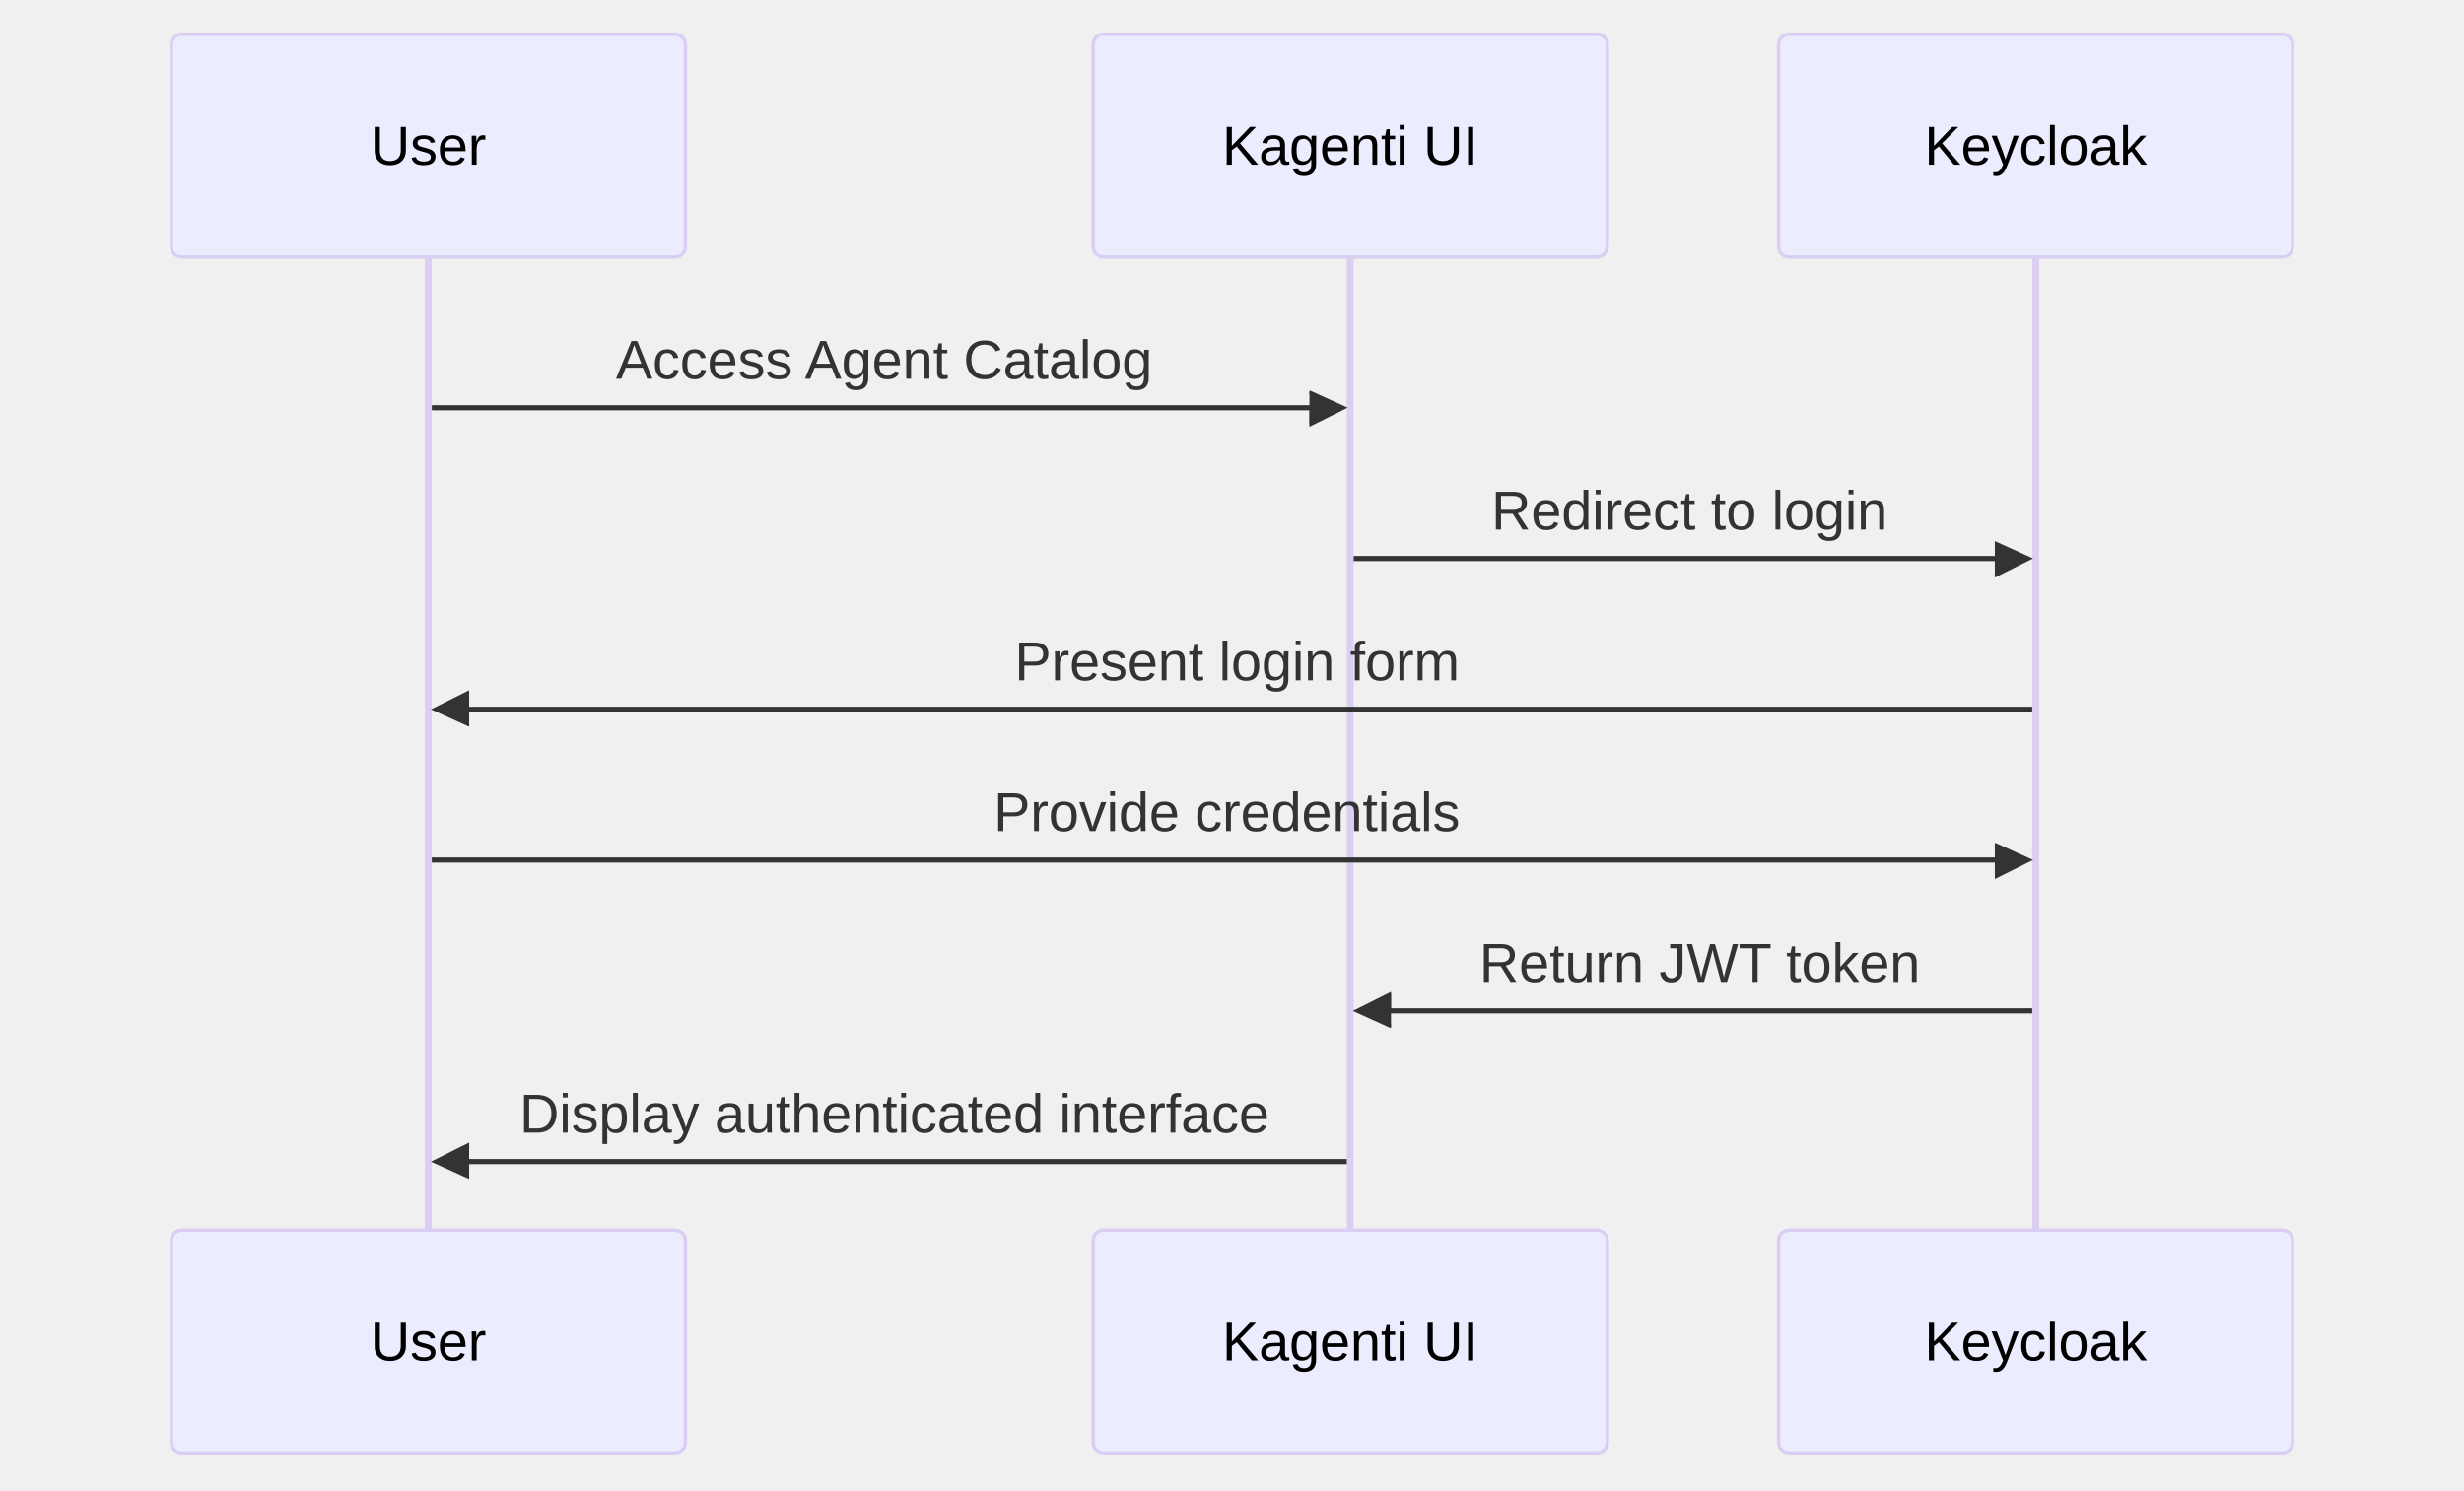
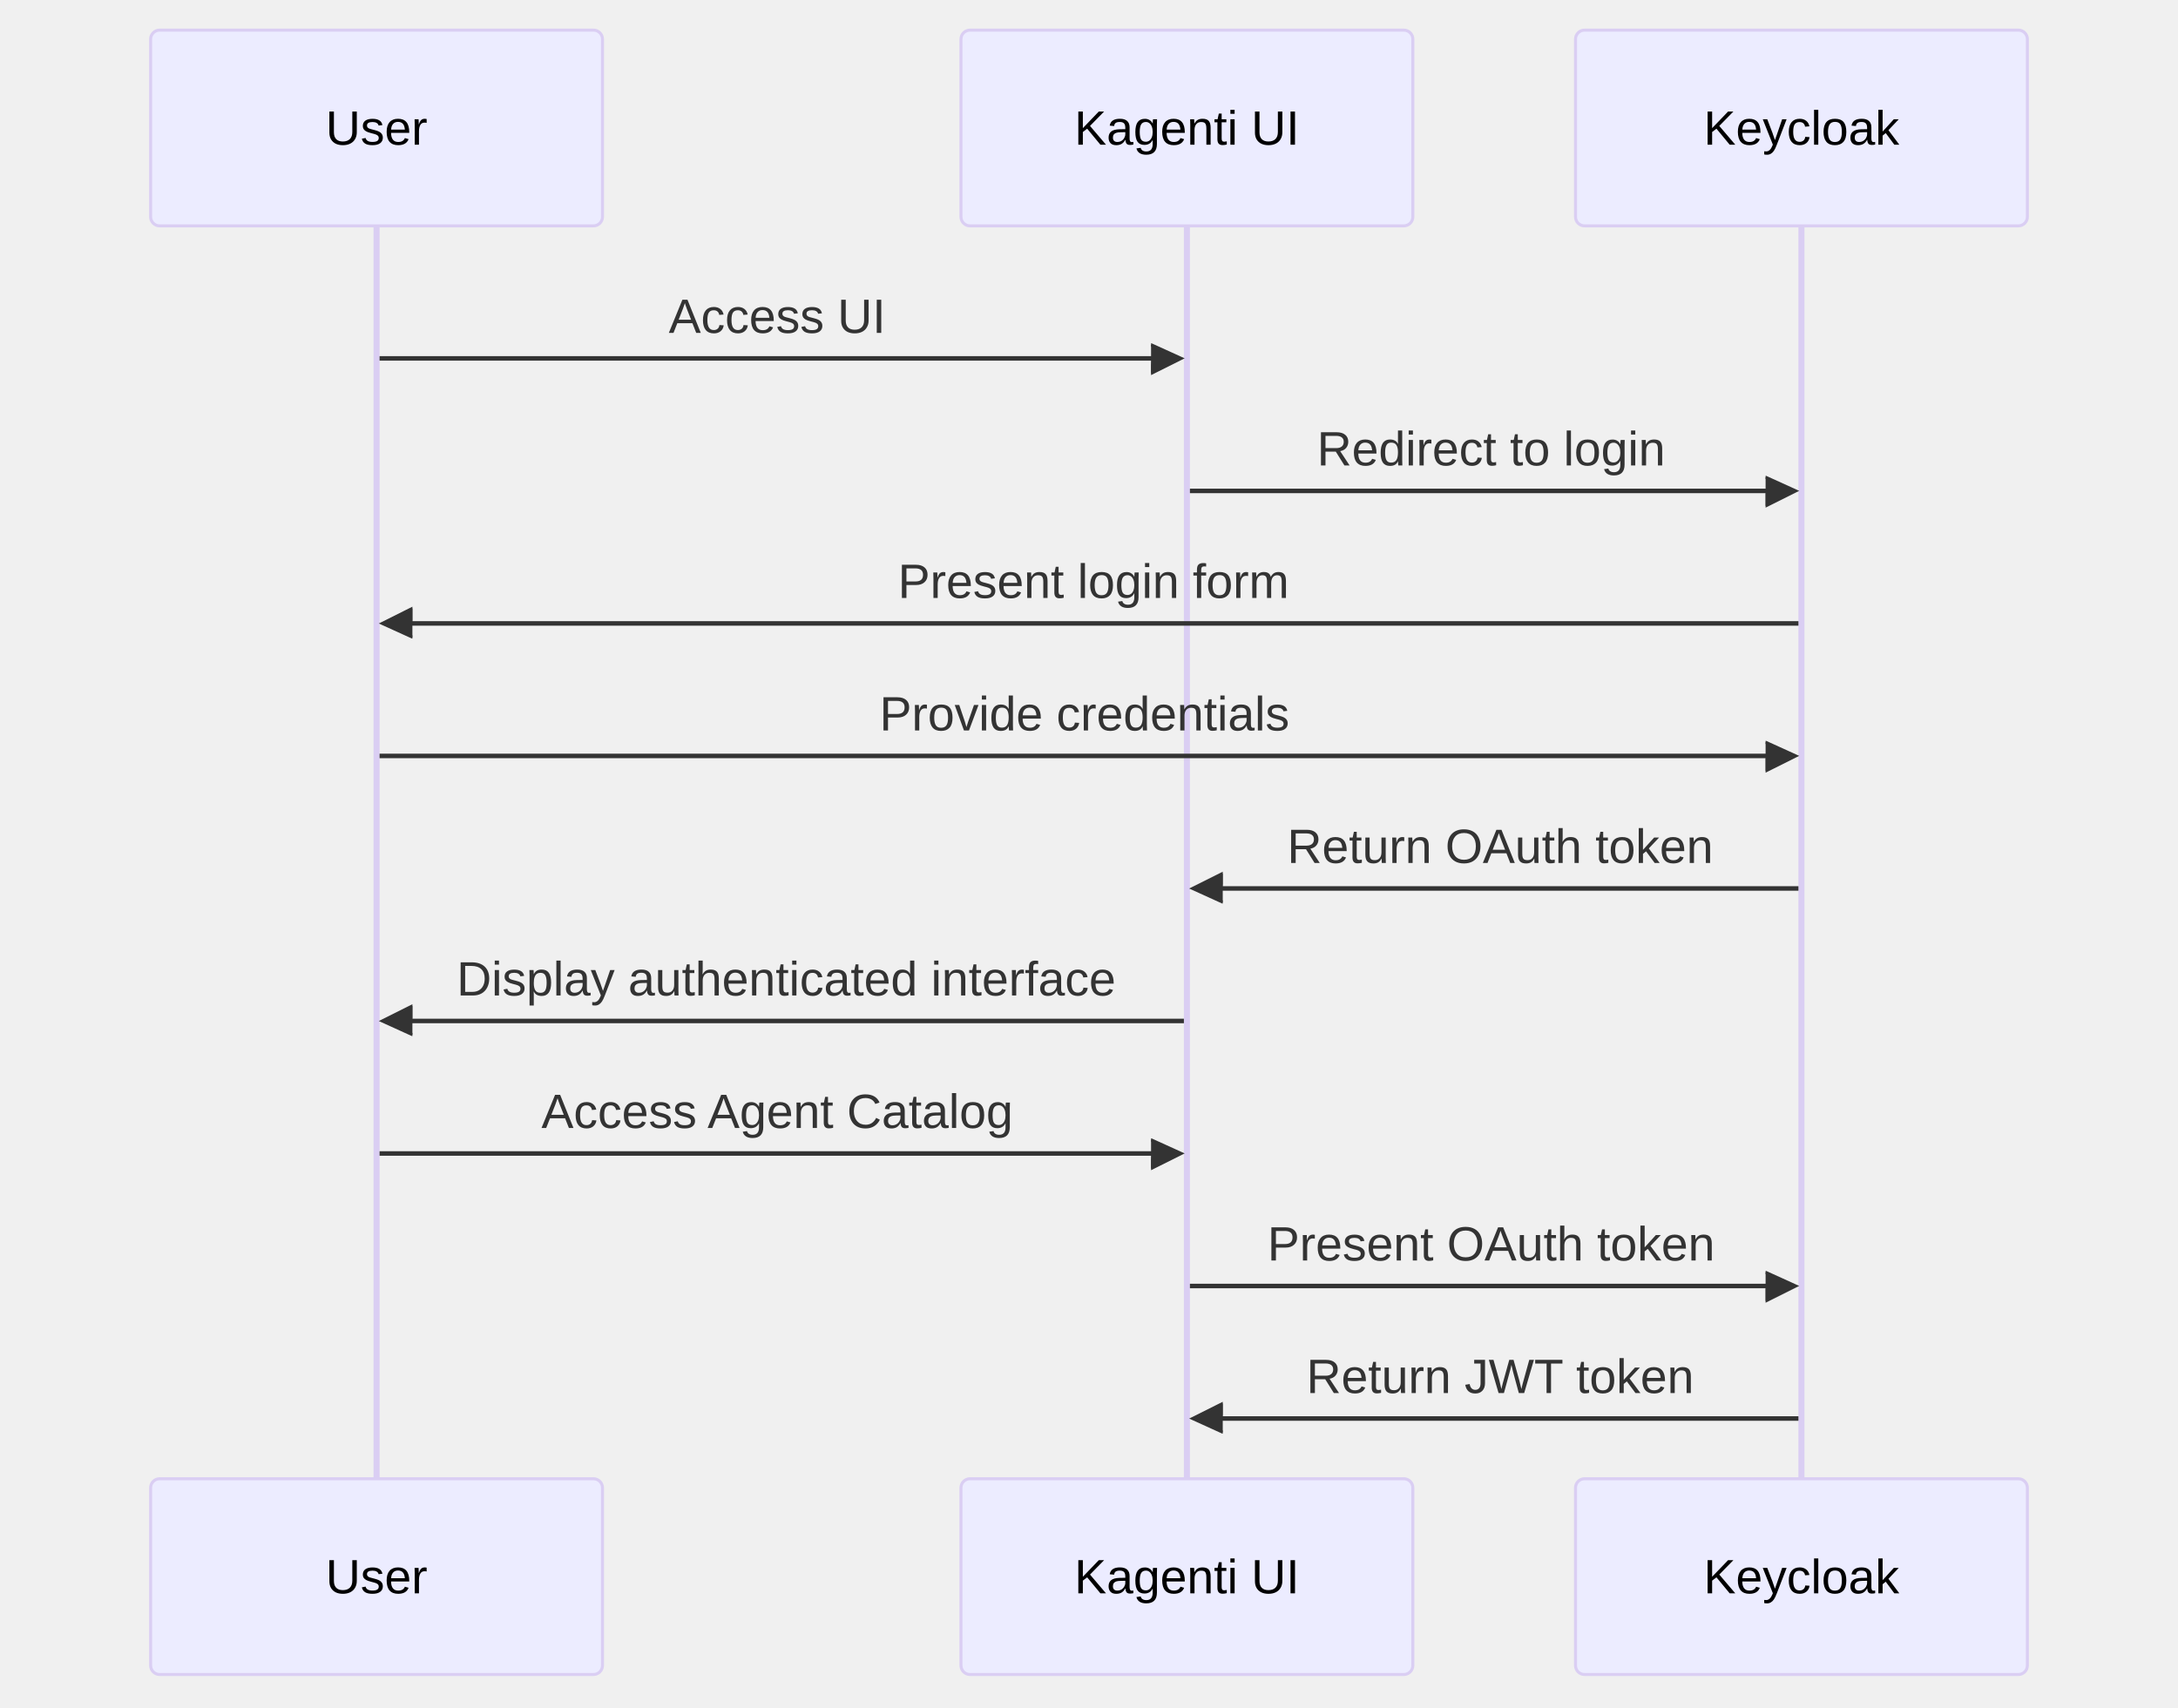
- <svg xmlns="http://www.w3.org/2000/svg" id="my-svg" width="100%" style="max-width: 719px; background-color: white;" viewBox="-50 -10 719 435" role="graphics-document document" aria-roledescription="sequence">
+ <svg xmlns="http://www.w3.org/2000/svg" id="my-svg" width="100%" style="max-width: 723px; background-color: white;" viewBox="-50 -10 723 567" role="graphics-document document" aria-roledescription="sequence">
  <g>
-     <rect x="469" y="349" fill="#eaeaea" stroke="#666" width="150" height="65" name="KC" rx="3" ry="3" class="actor actor-bottom" />
-     <text x="544" y="381.5" dominant-baseline="central" alignment-baseline="central" class="actor actor-box" style="text-anchor: middle; font-size: 16px; font-weight: 400;">
-       <tspan x="544" dy="0">Keycloak</tspan>
+     <rect x="473" y="481" fill="#eaeaea" stroke="#666" width="150" height="65" name="KC" rx="3" ry="3" class="actor actor-bottom" />
+     <text x="548" y="513.5" dominant-baseline="central" alignment-baseline="central" class="actor actor-box" style="text-anchor: middle; font-size: 16px; font-weight: 400;">
+       <tspan x="548" dy="0">Keycloak</tspan>
    </text>
  </g>
  <g>
-     <rect x="269" y="349" fill="#eaeaea" stroke="#666" width="150" height="65" name="UI" rx="3" ry="3" class="actor actor-bottom" />
-     <text x="344" y="381.5" dominant-baseline="central" alignment-baseline="central" class="actor actor-box" style="text-anchor: middle; font-size: 16px; font-weight: 400;">
+     <rect x="269" y="481" fill="#eaeaea" stroke="#666" width="150" height="65" name="UI" rx="3" ry="3" class="actor actor-bottom" />
+     <text x="344" y="513.5" dominant-baseline="central" alignment-baseline="central" class="actor actor-box" style="text-anchor: middle; font-size: 16px; font-weight: 400;">
      <tspan x="344" dy="0">Kagenti UI</tspan>
    </text>
  </g>
  <g>
-     <rect x="0" y="349" fill="#eaeaea" stroke="#666" width="150" height="65" name="User" rx="3" ry="3" class="actor actor-bottom" />
-     <text x="75" y="381.5" dominant-baseline="central" alignment-baseline="central" class="actor actor-box" style="text-anchor: middle; font-size: 16px; font-weight: 400;">
+     <rect x="0" y="481" fill="#eaeaea" stroke="#666" width="150" height="65" name="User" rx="3" ry="3" class="actor actor-bottom" />
+     <text x="75" y="513.5" dominant-baseline="central" alignment-baseline="central" class="actor actor-box" style="text-anchor: middle; font-size: 16px; font-weight: 400;">
      <tspan x="75" dy="0">User</tspan>
    </text>
  </g>
  <g>
-     <line id="actor2" x1="544" y1="65" x2="544" y2="349" class="actor-line 200" stroke-width="0.5px" stroke="#999" name="KC" />
+     <line id="actor2" x1="548" y1="65" x2="548" y2="481" class="actor-line 200" stroke-width="0.5px" stroke="#999" name="KC" />
    <g id="root-2">
-       <rect x="469" y="0" fill="#eaeaea" stroke="#666" width="150" height="65" name="KC" rx="3" ry="3" class="actor actor-top" />
-       <text x="544" y="32.5" dominant-baseline="central" alignment-baseline="central" class="actor actor-box" style="text-anchor: middle; font-size: 16px; font-weight: 400;">
-         <tspan x="544" dy="0">Keycloak</tspan>
+       <rect x="473" y="0" fill="#eaeaea" stroke="#666" width="150" height="65" name="KC" rx="3" ry="3" class="actor actor-top" />
+       <text x="548" y="32.5" dominant-baseline="central" alignment-baseline="central" class="actor actor-box" style="text-anchor: middle; font-size: 16px; font-weight: 400;">
+         <tspan x="548" dy="0">Keycloak</tspan>
      </text>
    </g>
  </g>
  <g>
-     <line id="actor1" x1="344" y1="65" x2="344" y2="349" class="actor-line 200" stroke-width="0.5px" stroke="#999" name="UI" />
+     <line id="actor1" x1="344" y1="65" x2="344" y2="481" class="actor-line 200" stroke-width="0.5px" stroke="#999" name="UI" />
    <g id="root-1">
      <rect x="269" y="0" fill="#eaeaea" stroke="#666" width="150" height="65" name="UI" rx="3" ry="3" class="actor actor-top" />
      <text x="344" y="32.5" dominant-baseline="central" alignment-baseline="central" class="actor actor-box" style="text-anchor: middle; font-size: 16px; font-weight: 400;">
        <tspan x="344" dy="0">Kagenti UI</tspan>
      </text>
    </g>
  </g>
  <g>
-     <line id="actor0" x1="75" y1="65" x2="75" y2="349" class="actor-line 200" stroke-width="0.5px" stroke="#999" name="User" />
+     <line id="actor0" x1="75" y1="65" x2="75" y2="481" class="actor-line 200" stroke-width="0.5px" stroke="#999" name="User" />
    <g id="root-0">
      <rect x="0" y="0" fill="#eaeaea" stroke="#666" width="150" height="65" name="User" rx="3" ry="3" class="actor actor-top" />
      <text x="75" y="32.5" dominant-baseline="central" alignment-baseline="central" class="actor actor-box" style="text-anchor: middle; font-size: 16px; font-weight: 400;">
        <tspan x="75" dy="0">User</tspan>
      </text>
    </g>
  </g>
  <style>#my-svg{font-family:"trebuchet ms",verdana,arial,sans-serif;font-size:16px;fill:#333;}@keyframes edge-animation-frame{from{stroke-dashoffset:0;}}@keyframes dash{to{stroke-dashoffset:0;}}#my-svg .edge-animation-slow{stroke-dasharray:9,5!important;stroke-dashoffset:900;animation:dash 50s linear infinite;stroke-linecap:round;}#my-svg .edge-animation-fast{stroke-dasharray:9,5!important;stroke-dashoffset:900;animation:dash 20s linear infinite;stroke-linecap:round;}#my-svg .error-icon{fill:#552222;}#my-svg .error-text{fill:#552222;stroke:#552222;}#my-svg .edge-thickness-normal{stroke-width:1px;}#my-svg .edge-thickness-thick{stroke-width:3.5px;}#my-svg .edge-pattern-solid{stroke-dasharray:0;}#my-svg .edge-thickness-invisible{stroke-width:0;fill:none;}#my-svg .edge-pattern-dashed{stroke-dasharray:3;}#my-svg .edge-pattern-dotted{stroke-dasharray:2;}#my-svg .marker{fill:#333333;stroke:#333333;}#my-svg .marker.cross{stroke:#333333;}#my-svg svg{font-family:"trebuchet ms",verdana,arial,sans-serif;font-size:16px;}#my-svg p{margin:0;}#my-svg .actor{stroke:hsl(259.626, 59.777%, 87.902%);fill:#ECECFF;}#my-svg text.actor&gt;tspan{fill:black;stroke:none;}#my-svg .actor-line{stroke:hsl(259.626, 59.777%, 87.902%);}#my-svg .innerArc{stroke-width:1.5;stroke-dasharray:none;}#my-svg .messageLine0{stroke-width:1.5;stroke-dasharray:none;stroke:#333;}#my-svg .messageLine1{stroke-width:1.5;stroke-dasharray:2,2;stroke:#333;}#my-svg #arrowhead path{fill:#333;stroke:#333;}#my-svg .sequenceNumber{fill:white;}#my-svg #sequencenumber{fill:#333;}#my-svg #crosshead path{fill:#333;stroke:#333;}#my-svg .messageText{fill:#333;stroke:none;}#my-svg .labelBox{stroke:hsl(259.626, 59.777%, 87.902%);fill:#ECECFF;}#my-svg .labelText,#my-svg .labelText&gt;tspan{fill:black;stroke:none;}#my-svg .loopText,#my-svg .loopText&gt;tspan{fill:black;stroke:none;}#my-svg .loopLine{stroke-width:2px;stroke-dasharray:2,2;stroke:hsl(259.626, 59.777%, 87.902%);fill:hsl(259.626, 59.777%, 87.902%);}#my-svg .note{stroke:#aaaa33;fill:#fff5ad;}#my-svg .noteText,#my-svg .noteText&gt;tspan{fill:black;stroke:none;}#my-svg .activation0{fill:#f4f4f4;stroke:#666;}#my-svg .activation1{fill:#f4f4f4;stroke:#666;}#my-svg .activation2{fill:#f4f4f4;stroke:#666;}#my-svg .actorPopupMenu{position:absolute;}#my-svg .actorPopupMenuPanel{position:absolute;fill:#ECECFF;box-shadow:0px 8px 16px 0px rgba(0,0,0,0.2);filter:drop-shadow(3px 5px 2px rgb(0 0 0 / 0.4));}#my-svg .actor-man line{stroke:hsl(259.626, 59.777%, 87.902%);fill:#ECECFF;}#my-svg .actor-man circle,#my-svg line{stroke:hsl(259.626, 59.777%, 87.902%);fill:#ECECFF;stroke-width:2px;}#my-svg :root{--mermaid-font-family:"trebuchet ms",verdana,arial,sans-serif;}</style>
  <g />
  <defs>
    <symbol id="computer" width="24" height="24">
      <path transform="scale(.5)" d="M2 2v13h20v-13h-20zm18 11h-16v-9h16v9zm-10.228 6l.466-1h3.524l.467 1h-4.457zm14.228 3h-24l2-6h2.104l-1.33 4h18.45l-1.297-4h2.073l2 6zm-5-10h-14v-7h14v7z" />
    </symbol>
  </defs>
  <defs>
    <symbol id="database" fill-rule="evenodd" clip-rule="evenodd">
      <path transform="scale(.5)" d="M12.258.001l.256.004.255.005.253.008.251.01.249.012.247.015.246.016.242.019.241.02.239.023.236.024.233.027.231.028.229.031.225.032.223.034.22.036.217.038.214.04.211.041.208.043.205.045.201.046.198.048.194.05.191.051.187.053.183.054.18.056.175.057.172.059.168.06.163.061.16.063.155.064.15.066.074.033.073.033.071.034.07.034.069.035.068.035.067.035.066.035.064.036.064.036.062.036.06.036.06.037.058.037.058.037.055.038.055.038.053.038.052.038.051.039.05.039.048.039.047.039.045.04.044.04.043.04.041.04.04.041.039.041.037.041.036.041.034.041.033.042.032.042.03.042.029.042.027.042.026.043.024.043.023.043.021.043.02.043.018.044.017.043.015.044.013.044.012.044.011.045.009.044.007.045.006.045.004.045.002.045.001.045v17l-.001.045-.002.045-.004.045-.006.045-.007.045-.009.044-.011.045-.012.044-.013.044-.015.044-.017.043-.018.044-.02.043-.021.043-.023.043-.024.043-.026.043-.027.042-.029.042-.03.042-.032.042-.033.042-.034.041-.036.041-.037.041-.039.041-.04.041-.041.04-.043.04-.044.04-.045.04-.047.039-.048.039-.05.039-.051.039-.052.038-.053.038-.055.038-.055.038-.058.037-.058.037-.06.037-.06.036-.062.036-.064.036-.064.036-.066.035-.067.035-.068.035-.069.035-.07.034-.071.034-.073.033-.074.033-.15.066-.155.064-.16.063-.163.061-.168.06-.172.059-.175.057-.18.056-.183.054-.187.053-.191.051-.194.05-.198.048-.201.046-.205.045-.208.043-.211.041-.214.04-.217.038-.22.036-.223.034-.225.032-.229.031-.231.028-.233.027-.236.024-.239.023-.241.02-.242.019-.246.016-.247.015-.249.012-.251.01-.253.008-.255.005-.256.004-.258.001-.258-.001-.256-.004-.255-.005-.253-.008-.251-.01-.249-.012-.247-.015-.245-.016-.243-.019-.241-.02-.238-.023-.236-.024-.234-.027-.231-.028-.228-.031-.226-.032-.223-.034-.22-.036-.217-.038-.214-.04-.211-.041-.208-.043-.204-.045-.201-.046-.198-.048-.195-.05-.19-.051-.187-.053-.184-.054-.179-.056-.176-.057-.172-.059-.167-.06-.164-.061-.159-.063-.155-.064-.151-.066-.074-.033-.072-.033-.072-.034-.07-.034-.069-.035-.068-.035-.067-.035-.066-.035-.064-.036-.063-.036-.062-.036-.061-.036-.06-.037-.058-.037-.057-.037-.056-.038-.055-.038-.053-.038-.052-.038-.051-.039-.049-.039-.049-.039-.046-.039-.046-.04-.044-.04-.043-.04-.041-.04-.04-.041-.039-.041-.037-.041-.036-.041-.034-.041-.033-.042-.032-.042-.03-.042-.029-.042-.027-.042-.026-.043-.024-.043-.023-.043-.021-.043-.02-.043-.018-.044-.017-.043-.015-.044-.013-.044-.012-.044-.011-.045-.009-.044-.007-.045-.006-.045-.004-.045-.002-.045-.001-.045v-17l.001-.045.002-.045.004-.045.006-.045.007-.045.009-.044.011-.045.012-.044.013-.044.015-.044.017-.043.018-.044.02-.043.021-.043.023-.043.024-.043.026-.043.027-.042.029-.042.03-.042.032-.042.033-.042.034-.041.036-.041.037-.041.039-.041.04-.041.041-.04.043-.04.044-.04.046-.04.046-.039.049-.039.049-.039.051-.039.052-.038.053-.038.055-.038.056-.038.057-.037.058-.037.06-.037.061-.036.062-.036.063-.036.064-.036.066-.035.067-.035.068-.035.069-.035.07-.034.072-.034.072-.033.074-.033.151-.066.155-.064.159-.063.164-.061.167-.06.172-.059.176-.057.179-.056.184-.054.187-.053.19-.051.195-.05.198-.048.201-.046.204-.045.208-.043.211-.041.214-.04.217-.038.22-.036.223-.034.226-.032.228-.031.231-.028.234-.027.236-.024.238-.023.241-.02.243-.019.245-.016.247-.015.249-.012.251-.01.253-.008.255-.005.256-.004.258-.001.258.001zm-9.258 20.499v.01l.001.021.003.021.004.022.005.021.006.022.007.022.009.023.01.022.011.023.012.023.013.023.015.023.016.024.017.023.018.024.019.024.021.024.022.025.023.024.024.025.052.049.056.05.061.051.066.051.07.051.075.051.079.052.084.052.088.052.092.052.097.052.102.051.105.052.11.052.114.051.119.051.123.051.127.05.131.05.135.05.139.048.144.049.147.047.152.047.155.047.16.045.163.045.167.043.171.043.176.041.178.041.183.039.187.039.19.037.194.035.197.035.202.033.204.031.209.03.212.029.216.027.219.025.222.024.226.021.23.02.233.018.236.016.24.015.243.012.246.01.249.008.253.005.256.004.259.001.26-.001.257-.004.254-.005.25-.008.247-.011.244-.012.241-.014.237-.016.233-.018.231-.021.226-.021.224-.024.22-.026.216-.027.212-.028.21-.031.205-.031.202-.034.198-.034.194-.036.191-.037.187-.039.183-.04.179-.04.175-.042.172-.043.168-.044.163-.045.16-.046.155-.046.152-.047.148-.048.143-.049.139-.049.136-.05.131-.05.126-.05.123-.051.118-.052.114-.051.11-.052.106-.052.101-.052.096-.052.092-.052.088-.053.083-.051.079-.052.074-.052.07-.051.065-.051.06-.051.056-.05.051-.05.023-.024.023-.025.021-.024.02-.024.019-.024.018-.024.017-.024.015-.023.014-.024.013-.023.012-.023.01-.023.01-.022.008-.022.006-.022.006-.022.004-.022.004-.021.001-.021.001-.021v-4.127l-.077.055-.08.053-.083.054-.085.053-.087.052-.09.052-.093.051-.095.05-.097.05-.1.049-.102.049-.105.048-.106.047-.109.047-.111.046-.114.045-.115.045-.118.044-.12.043-.122.042-.124.042-.126.041-.128.04-.13.04-.132.038-.134.038-.135.037-.138.037-.139.035-.142.035-.143.034-.144.033-.147.032-.148.031-.15.03-.151.03-.153.029-.154.027-.156.027-.158.026-.159.025-.161.024-.162.023-.163.022-.165.021-.166.02-.167.019-.169.018-.169.017-.171.016-.173.015-.173.014-.175.013-.175.012-.177.011-.178.01-.179.008-.179.008-.181.006-.182.005-.182.004-.184.003-.184.002h-.37l-.184-.002-.184-.003-.182-.004-.182-.005-.181-.006-.179-.008-.179-.008-.178-.01-.176-.011-.176-.012-.175-.013-.173-.014-.172-.015-.171-.016-.17-.017-.169-.018-.167-.019-.166-.02-.165-.021-.163-.022-.162-.023-.161-.024-.159-.025-.157-.026-.156-.027-.155-.027-.153-.029-.151-.03-.15-.03-.148-.031-.146-.032-.145-.033-.143-.034-.141-.035-.14-.035-.137-.037-.136-.037-.134-.038-.132-.038-.13-.04-.128-.04-.126-.041-.124-.042-.122-.042-.12-.044-.117-.043-.116-.045-.113-.045-.112-.046-.109-.047-.106-.047-.105-.048-.102-.049-.1-.049-.097-.05-.095-.05-.093-.052-.09-.051-.087-.052-.085-.053-.083-.054-.08-.054-.077-.054v4.127zm0-5.654v.011l.001.021.003.021.004.021.005.022.006.022.007.022.009.022.01.022.011.023.012.023.013.023.015.024.016.023.017.024.018.024.019.024.021.024.022.024.023.025.024.024.052.05.056.05.061.05.066.051.07.051.075.052.079.051.084.052.088.052.092.052.097.052.102.052.105.052.11.051.114.051.119.052.123.05.127.051.131.05.135.049.139.049.144.048.147.048.152.047.155.046.16.045.163.045.167.044.171.042.176.042.178.04.183.04.187.038.19.037.194.036.197.034.202.033.204.032.209.03.212.028.216.027.219.025.222.024.226.022.23.02.233.018.236.016.24.014.243.012.246.01.249.008.253.006.256.003.259.001.26-.001.257-.003.254-.006.25-.008.247-.01.244-.012.241-.015.237-.016.233-.018.231-.02.226-.022.224-.024.22-.025.216-.027.212-.029.21-.03.205-.032.202-.033.198-.035.194-.036.191-.037.187-.039.183-.039.179-.041.175-.042.172-.043.168-.044.163-.045.16-.045.155-.047.152-.047.148-.048.143-.048.139-.05.136-.049.131-.05.126-.051.123-.051.118-.051.114-.052.11-.052.106-.052.101-.052.096-.052.092-.052.088-.052.083-.052.079-.052.074-.051.07-.052.065-.051.06-.05.056-.051.051-.049.023-.025.023-.024.021-.025.02-.024.019-.024.018-.024.017-.024.015-.023.014-.023.013-.024.012-.022.01-.023.01-.023.008-.022.006-.022.006-.022.004-.021.004-.022.001-.021.001-.021v-4.139l-.077.054-.08.054-.083.054-.085.052-.087.053-.09.051-.093.051-.095.051-.097.05-.1.049-.102.049-.105.048-.106.047-.109.047-.111.046-.114.045-.115.044-.118.044-.12.044-.122.042-.124.042-.126.041-.128.04-.13.039-.132.039-.134.038-.135.037-.138.036-.139.036-.142.035-.143.033-.144.033-.147.033-.148.031-.15.03-.151.03-.153.028-.154.028-.156.027-.158.026-.159.025-.161.024-.162.023-.163.022-.165.021-.166.02-.167.019-.169.018-.169.017-.171.016-.173.015-.173.014-.175.013-.175.012-.177.011-.178.009-.179.009-.179.007-.181.007-.182.005-.182.004-.184.003-.184.002h-.37l-.184-.002-.184-.003-.182-.004-.182-.005-.181-.007-.179-.007-.179-.009-.178-.009-.176-.011-.176-.012-.175-.013-.173-.014-.172-.015-.171-.016-.17-.017-.169-.018-.167-.019-.166-.02-.165-.021-.163-.022-.162-.023-.161-.024-.159-.025-.157-.026-.156-.027-.155-.028-.153-.028-.151-.03-.15-.03-.148-.031-.146-.033-.145-.033-.143-.033-.141-.035-.14-.036-.137-.036-.136-.037-.134-.038-.132-.039-.13-.039-.128-.04-.126-.041-.124-.042-.122-.043-.12-.043-.117-.044-.116-.044-.113-.046-.112-.046-.109-.046-.106-.047-.105-.048-.102-.049-.1-.049-.097-.05-.095-.051-.093-.051-.09-.051-.087-.053-.085-.052-.083-.054-.08-.054-.077-.054v4.139zm0-5.666v.011l.001.02.003.022.004.021.005.022.006.021.007.022.009.023.01.022.011.023.012.023.013.023.015.023.016.024.017.024.018.023.019.024.021.025.022.024.023.024.024.025.052.05.056.05.061.05.066.051.07.051.075.052.079.051.084.052.088.052.092.052.097.052.102.052.105.051.11.052.114.051.119.051.123.051.127.05.131.05.135.05.139.049.144.048.147.048.152.047.155.046.16.045.163.045.167.043.171.043.176.042.178.04.183.04.187.038.19.037.194.036.197.034.202.033.204.032.209.03.212.028.216.027.219.025.222.024.226.021.23.02.233.018.236.017.24.014.243.012.246.01.249.008.253.006.256.003.259.001.26-.001.257-.003.254-.006.25-.008.247-.01.244-.013.241-.014.237-.016.233-.018.231-.02.226-.022.224-.024.22-.025.216-.027.212-.029.21-.03.205-.032.202-.033.198-.035.194-.036.191-.037.187-.039.183-.039.179-.041.175-.042.172-.043.168-.044.163-.045.16-.045.155-.047.152-.047.148-.048.143-.049.139-.049.136-.049.131-.051.126-.05.123-.051.118-.052.114-.051.11-.052.106-.052.101-.052.096-.052.092-.052.088-.052.083-.052.079-.052.074-.052.07-.051.065-.051.06-.051.056-.05.051-.049.023-.025.023-.025.021-.024.02-.024.019-.024.018-.024.017-.024.015-.023.014-.024.013-.023.012-.023.01-.022.01-.023.008-.022.006-.022.006-.022.004-.022.004-.021.001-.021.001-.021v-4.153l-.077.054-.08.054-.083.053-.085.053-.087.053-.09.051-.093.051-.095.051-.097.05-.1.049-.102.048-.105.048-.106.048-.109.046-.111.046-.114.046-.115.044-.118.044-.12.043-.122.043-.124.042-.126.041-.128.04-.13.039-.132.039-.134.038-.135.037-.138.036-.139.036-.142.034-.143.034-.144.033-.147.032-.148.032-.15.03-.151.03-.153.028-.154.028-.156.027-.158.026-.159.024-.161.024-.162.023-.163.023-.165.021-.166.02-.167.019-.169.018-.169.017-.171.016-.173.015-.173.014-.175.013-.175.012-.177.01-.178.01-.179.009-.179.007-.181.006-.182.006-.182.004-.184.003-.184.001-.185.001-.185-.001-.184-.001-.184-.003-.182-.004-.182-.006-.181-.006-.179-.007-.179-.009-.178-.01-.176-.01-.176-.012-.175-.013-.173-.014-.172-.015-.171-.016-.17-.017-.169-.018-.167-.019-.166-.02-.165-.021-.163-.023-.162-.023-.161-.024-.159-.024-.157-.026-.156-.027-.155-.028-.153-.028-.151-.03-.15-.03-.148-.032-.146-.032-.145-.033-.143-.034-.141-.034-.14-.036-.137-.036-.136-.037-.134-.038-.132-.039-.13-.039-.128-.041-.126-.041-.124-.041-.122-.043-.12-.043-.117-.044-.116-.044-.113-.046-.112-.046-.109-.046-.106-.048-.105-.048-.102-.048-.1-.05-.097-.049-.095-.051-.093-.051-.09-.052-.087-.052-.085-.053-.083-.053-.08-.054-.077-.054v4.153zm8.74-8.179l-.257.004-.254.005-.25.008-.247.011-.244.012-.241.014-.237.016-.233.018-.231.021-.226.022-.224.023-.22.026-.216.027-.212.028-.21.031-.205.032-.202.033-.198.034-.194.036-.191.038-.187.038-.183.04-.179.041-.175.042-.172.043-.168.043-.163.045-.16.046-.155.046-.152.048-.148.048-.143.048-.139.049-.136.05-.131.05-.126.051-.123.051-.118.051-.114.052-.11.052-.106.052-.101.052-.096.052-.092.052-.088.052-.083.052-.079.052-.074.051-.07.052-.065.051-.06.05-.056.05-.051.05-.023.025-.023.024-.021.024-.02.025-.019.024-.018.024-.017.023-.015.024-.014.023-.013.023-.012.023-.01.023-.01.022-.008.022-.006.023-.006.021-.004.022-.004.021-.001.021-.001.021.001.021.001.021.004.021.004.022.006.021.006.023.008.022.01.022.01.023.012.023.013.023.014.023.015.024.017.023.018.024.019.024.02.025.021.024.023.024.023.025.051.05.056.05.06.05.065.051.07.052.074.051.079.052.083.052.088.052.092.052.096.052.101.052.106.052.11.052.114.052.118.051.123.051.126.051.131.05.136.05.139.049.143.048.148.048.152.048.155.046.16.046.163.045.168.043.172.043.175.042.179.041.183.04.187.038.191.038.194.036.198.034.202.033.205.032.21.031.212.028.216.027.22.026.224.023.226.022.231.021.233.018.237.016.241.014.244.012.247.011.25.008.254.005.257.004.26.001.26-.001.257-.004.254-.005.25-.008.247-.011.244-.012.241-.014.237-.016.233-.018.231-.021.226-.022.224-.023.22-.026.216-.027.212-.028.21-.031.205-.032.202-.033.198-.034.194-.036.191-.038.187-.038.183-.04.179-.041.175-.042.172-.043.168-.043.163-.045.16-.046.155-.046.152-.048.148-.048.143-.048.139-.049.136-.05.131-.05.126-.051.123-.051.118-.051.114-.052.11-.052.106-.052.101-.052.096-.052.092-.052.088-.052.083-.052.079-.052.074-.051.07-.052.065-.051.06-.05.056-.05.051-.05.023-.025.023-.024.021-.024.02-.025.019-.024.018-.024.017-.023.015-.024.014-.023.013-.023.012-.023.01-.023.01-.022.008-.022.006-.023.006-.021.004-.022.004-.021.001-.021.001-.021-.001-.021-.001-.021-.004-.021-.004-.022-.006-.021-.006-.023-.008-.022-.01-.022-.01-.023-.012-.023-.013-.023-.014-.023-.015-.024-.017-.023-.018-.024-.019-.024-.02-.025-.021-.024-.023-.024-.023-.025-.051-.05-.056-.05-.06-.05-.065-.051-.07-.052-.074-.051-.079-.052-.083-.052-.088-.052-.092-.052-.096-.052-.101-.052-.106-.052-.11-.052-.114-.052-.118-.051-.123-.051-.126-.051-.131-.05-.136-.05-.139-.049-.143-.048-.148-.048-.152-.048-.155-.046-.16-.046-.163-.045-.168-.043-.172-.043-.175-.042-.179-.041-.183-.04-.187-.038-.191-.038-.194-.036-.198-.034-.202-.033-.205-.032-.21-.031-.212-.028-.216-.027-.22-.026-.224-.023-.226-.022-.231-.021-.233-.018-.237-.016-.241-.014-.244-.012-.247-.011-.25-.008-.254-.005-.257-.004-.26-.001-.26.001z" />
    </symbol>
  </defs>
  <defs>
    <symbol id="clock" width="24" height="24">
      <path transform="scale(.5)" d="M12 2c5.514 0 10 4.486 10 10s-4.486 10-10 10-10-4.486-10-10 4.486-10 10-10zm0-2c-6.627 0-12 5.373-12 12s5.373 12 12 12 12-5.373 12-12-5.373-12-12-12zm5.848 12.459c.202.038.202.333.001.372-1.907.361-6.045 1.111-6.547 1.111-.719 0-1.301-.582-1.301-1.301 0-.512.77-5.447 1.125-7.445.034-.192.312-.181.343.014l.985 6.238 5.394 1.011z" />
    </symbol>
  </defs>
  <defs>
    <marker id="arrowhead" refX="7.9" refY="5" markerUnits="userSpaceOnUse" markerWidth="12" markerHeight="12" orient="auto-start-reverse">
      <path d="M -1 0 L 10 5 L 0 10 z" />
    </marker>
  </defs>
  <defs>
    <marker id="crosshead" markerWidth="15" markerHeight="8" orient="auto" refX="4" refY="4.5">
      <path fill="none" stroke="#000000" stroke-width="1pt" d="M 1,2 L 6,7 M 6,2 L 1,7" style="stroke-dasharray: 0, 0;" />
    </marker>
  </defs>
  <defs>
    <marker id="filled-head" refX="15.5" refY="7" markerWidth="20" markerHeight="28" orient="auto">
      <path d="M 18,7 L9,13 L14,7 L9,1 Z" />
    </marker>
  </defs>
  <defs>
    <marker id="sequencenumber" refX="15" refY="15" markerWidth="60" markerHeight="40" orient="auto">
      <circle cx="15" cy="15" r="6" />
    </marker>
  </defs>
-   <text x="208" y="80" text-anchor="middle" dominant-baseline="middle" alignment-baseline="middle" class="messageText" dy="1em" style="font-size: 16px; font-weight: 400;">Access Agent Catalog</text>
+   <text x="208" y="80" text-anchor="middle" dominant-baseline="middle" alignment-baseline="middle" class="messageText" dy="1em" style="font-size: 16px; font-weight: 400;">Access UI</text>
  <line x1="76" y1="109" x2="340" y2="109" class="messageLine0" stroke-width="2" stroke="none" marker-end="url(#arrowhead)" style="fill: none;" />
-   <text x="443" y="124" text-anchor="middle" dominant-baseline="middle" alignment-baseline="middle" class="messageText" dy="1em" style="font-size: 16px; font-weight: 400;">Redirect to login</text>
-   <line x1="345" y1="153" x2="540" y2="153" class="messageLine0" stroke-width="2" stroke="none" marker-end="url(#arrowhead)" style="fill: none;" />
-   <text x="311" y="168" text-anchor="middle" dominant-baseline="middle" alignment-baseline="middle" class="messageText" dy="1em" style="font-size: 16px; font-weight: 400;">Present login form</text>
-   <line x1="543" y1="197" x2="79" y2="197" class="messageLine0" stroke-width="2" stroke="none" marker-end="url(#arrowhead)" style="fill: none;" />
-   <text x="308" y="212" text-anchor="middle" dominant-baseline="middle" alignment-baseline="middle" class="messageText" dy="1em" style="font-size: 16px; font-weight: 400;">Provide credentials</text>
-   <line x1="76" y1="241" x2="540" y2="241" class="messageLine0" stroke-width="2" stroke="none" marker-end="url(#arrowhead)" style="fill: none;" />
-   <text x="446" y="256" text-anchor="middle" dominant-baseline="middle" alignment-baseline="middle" class="messageText" dy="1em" style="font-size: 16px; font-weight: 400;">Return JWT token</text>
-   <line x1="543" y1="285" x2="348" y2="285" class="messageLine0" stroke-width="2" stroke="none" marker-end="url(#arrowhead)" style="fill: none;" />
+   <text x="445" y="124" text-anchor="middle" dominant-baseline="middle" alignment-baseline="middle" class="messageText" dy="1em" style="font-size: 16px; font-weight: 400;">Redirect to login</text>
+   <line x1="345" y1="153" x2="544" y2="153" class="messageLine0" stroke-width="2" stroke="none" marker-end="url(#arrowhead)" style="fill: none;" />
+   <text x="313" y="168" text-anchor="middle" dominant-baseline="middle" alignment-baseline="middle" class="messageText" dy="1em" style="font-size: 16px; font-weight: 400;">Present login form</text>
+   <line x1="547" y1="197" x2="79" y2="197" class="messageLine0" stroke-width="2" stroke="none" marker-end="url(#arrowhead)" style="fill: none;" />
+   <text x="310" y="212" text-anchor="middle" dominant-baseline="middle" alignment-baseline="middle" class="messageText" dy="1em" style="font-size: 16px; font-weight: 400;">Provide credentials</text>
+   <line x1="76" y1="241" x2="544" y2="241" class="messageLine0" stroke-width="2" stroke="none" marker-end="url(#arrowhead)" style="fill: none;" />
+   <text x="448" y="256" text-anchor="middle" dominant-baseline="middle" alignment-baseline="middle" class="messageText" dy="1em" style="font-size: 16px; font-weight: 400;">Return OAuth token</text>
+   <line x1="547" y1="285" x2="348" y2="285" class="messageLine0" stroke-width="2" stroke="none" marker-end="url(#arrowhead)" style="fill: none;" />
  <text x="211" y="300" text-anchor="middle" dominant-baseline="middle" alignment-baseline="middle" class="messageText" dy="1em" style="font-size: 16px; font-weight: 400;">Display authenticated interface</text>
  <line x1="343" y1="329" x2="79" y2="329" class="messageLine0" stroke-width="2" stroke="none" marker-end="url(#arrowhead)" style="fill: none;" />
+   <text x="208" y="344" text-anchor="middle" dominant-baseline="middle" alignment-baseline="middle" class="messageText" dy="1em" style="font-size: 16px; font-weight: 400;">Access Agent Catalog</text>
+   <line x1="76" y1="373" x2="340" y2="373" class="messageLine0" stroke-width="2" stroke="none" marker-end="url(#arrowhead)" style="fill: none;" />
+   <text x="445" y="388" text-anchor="middle" dominant-baseline="middle" alignment-baseline="middle" class="messageText" dy="1em" style="font-size: 16px; font-weight: 400;">Present OAuth token</text>
+   <line x1="345" y1="417" x2="544" y2="417" class="messageLine0" stroke-width="2" stroke="none" marker-end="url(#arrowhead)" style="fill: none;" />
+   <text x="448" y="432" text-anchor="middle" dominant-baseline="middle" alignment-baseline="middle" class="messageText" dy="1em" style="font-size: 16px; font-weight: 400;">Return JWT token</text>
+   <line x1="547" y1="461" x2="348" y2="461" class="messageLine0" stroke-width="2" stroke="none" marker-end="url(#arrowhead)" style="fill: none;" />
</svg>
